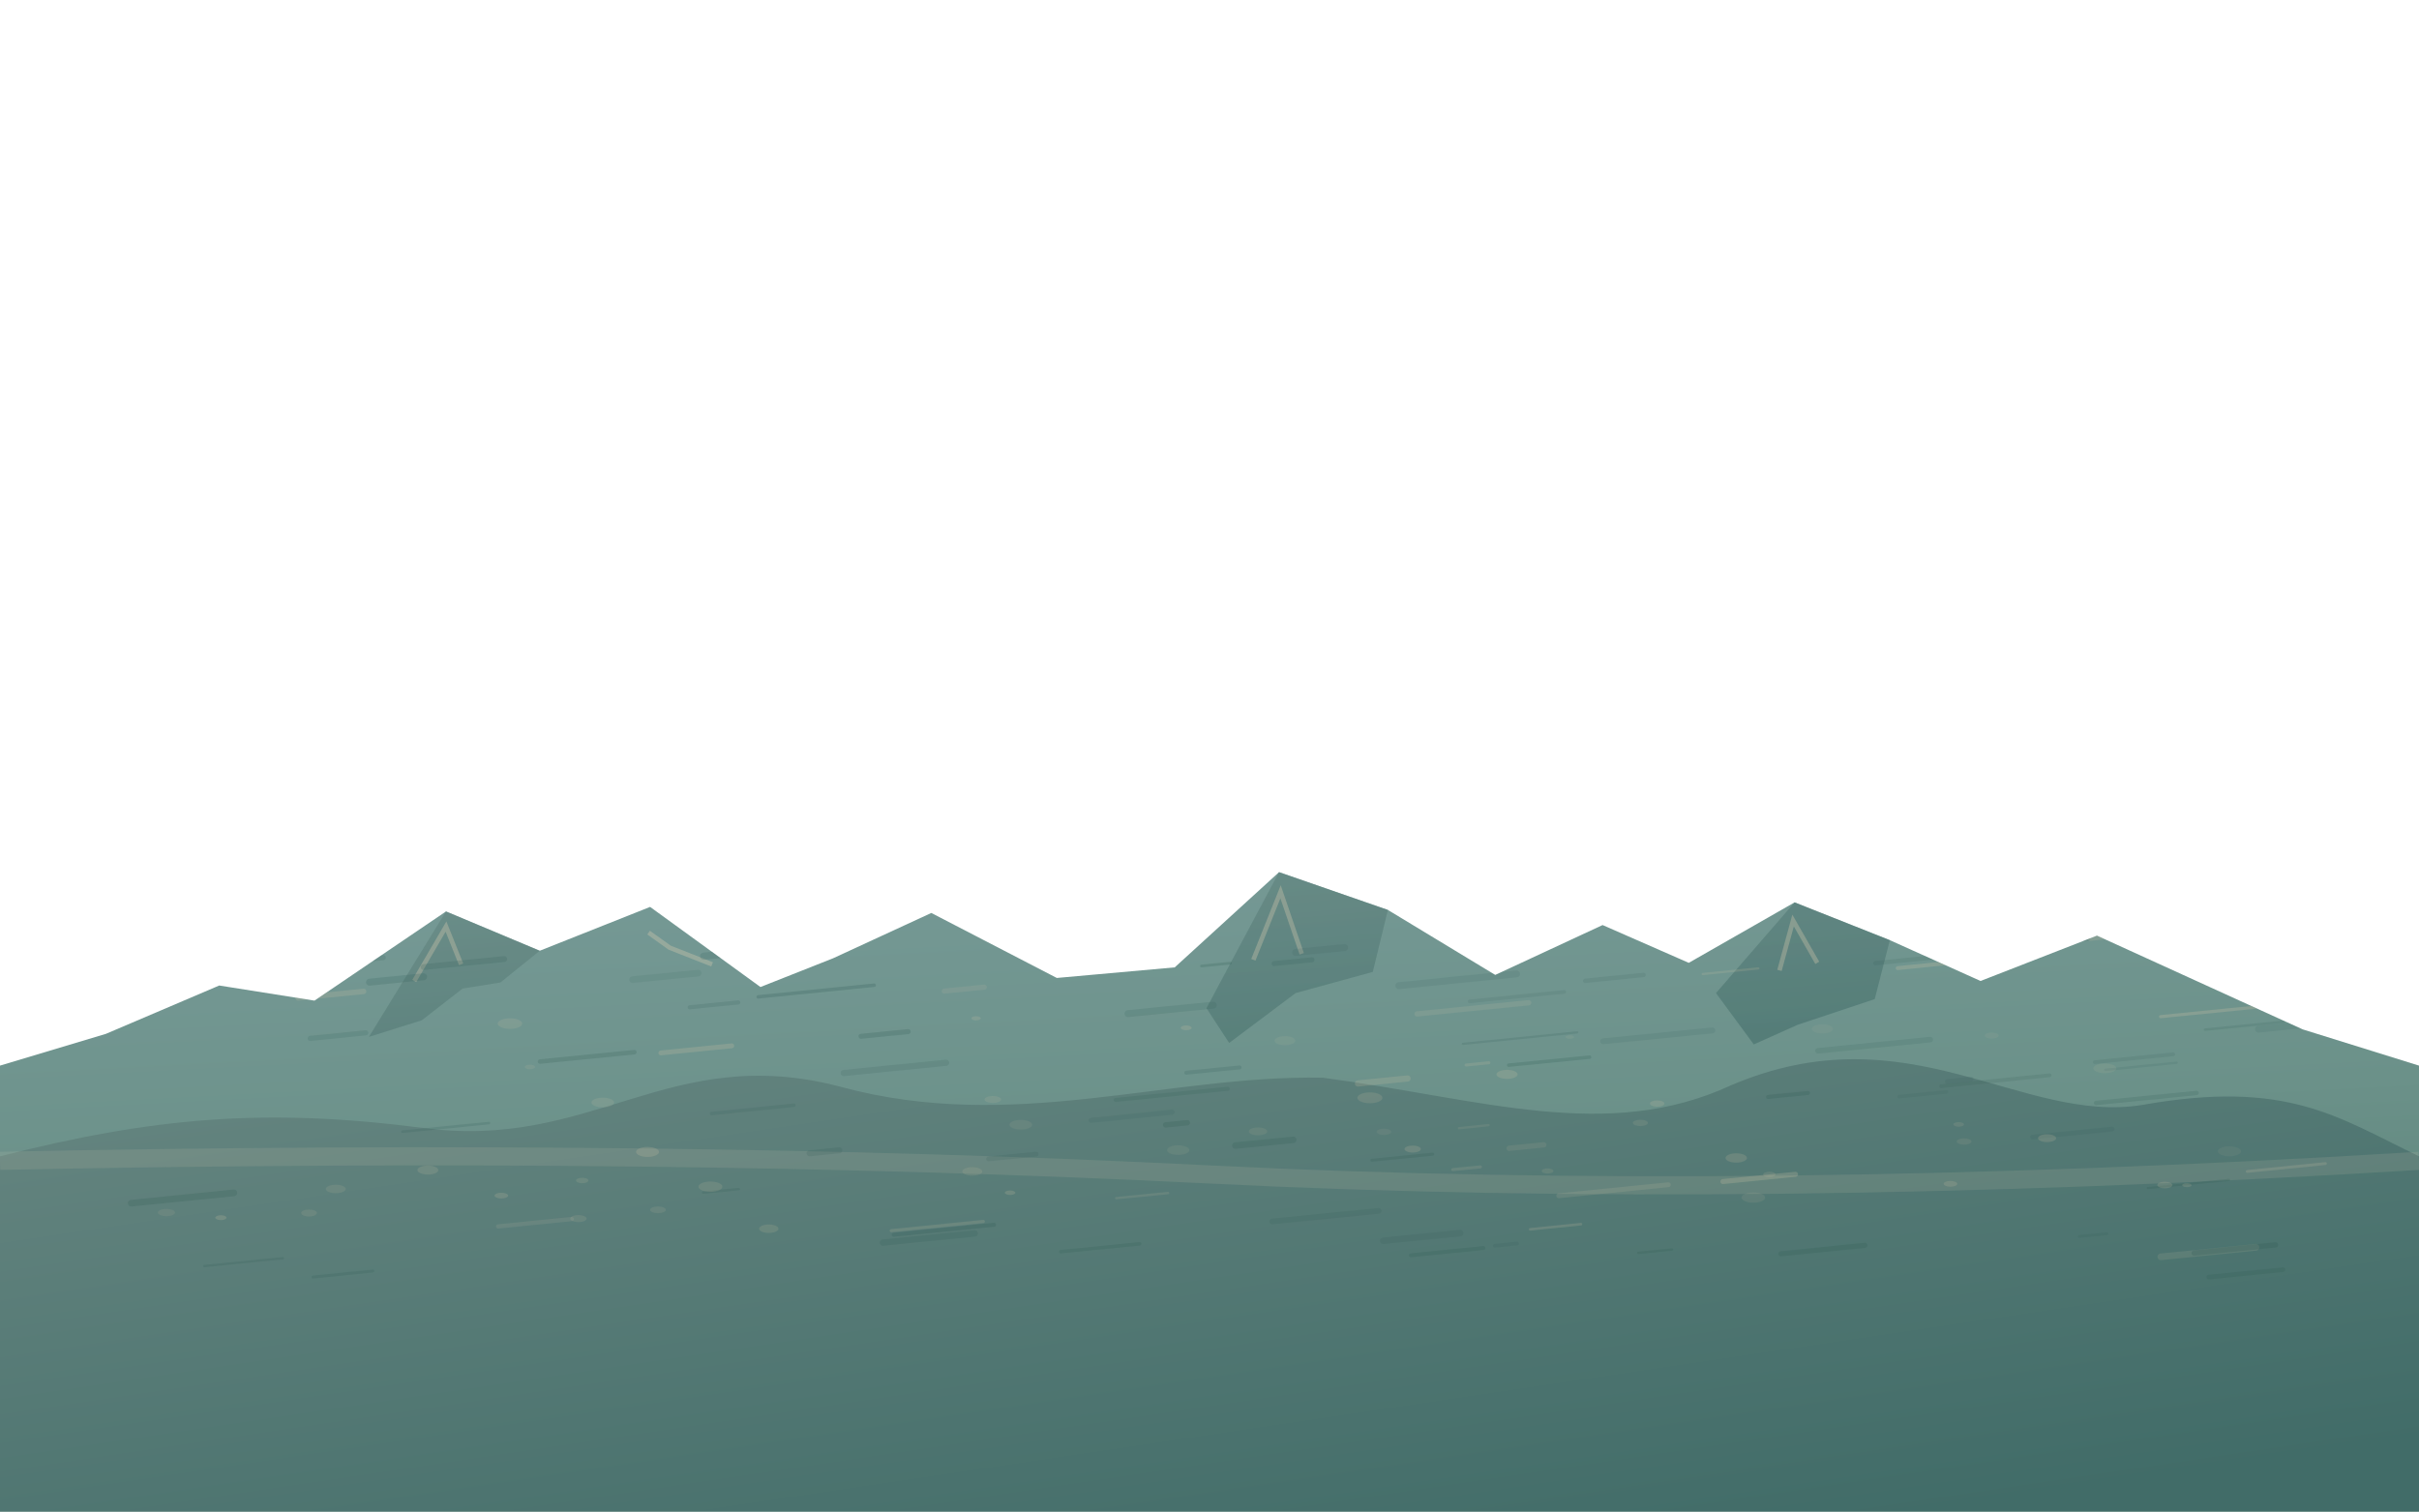
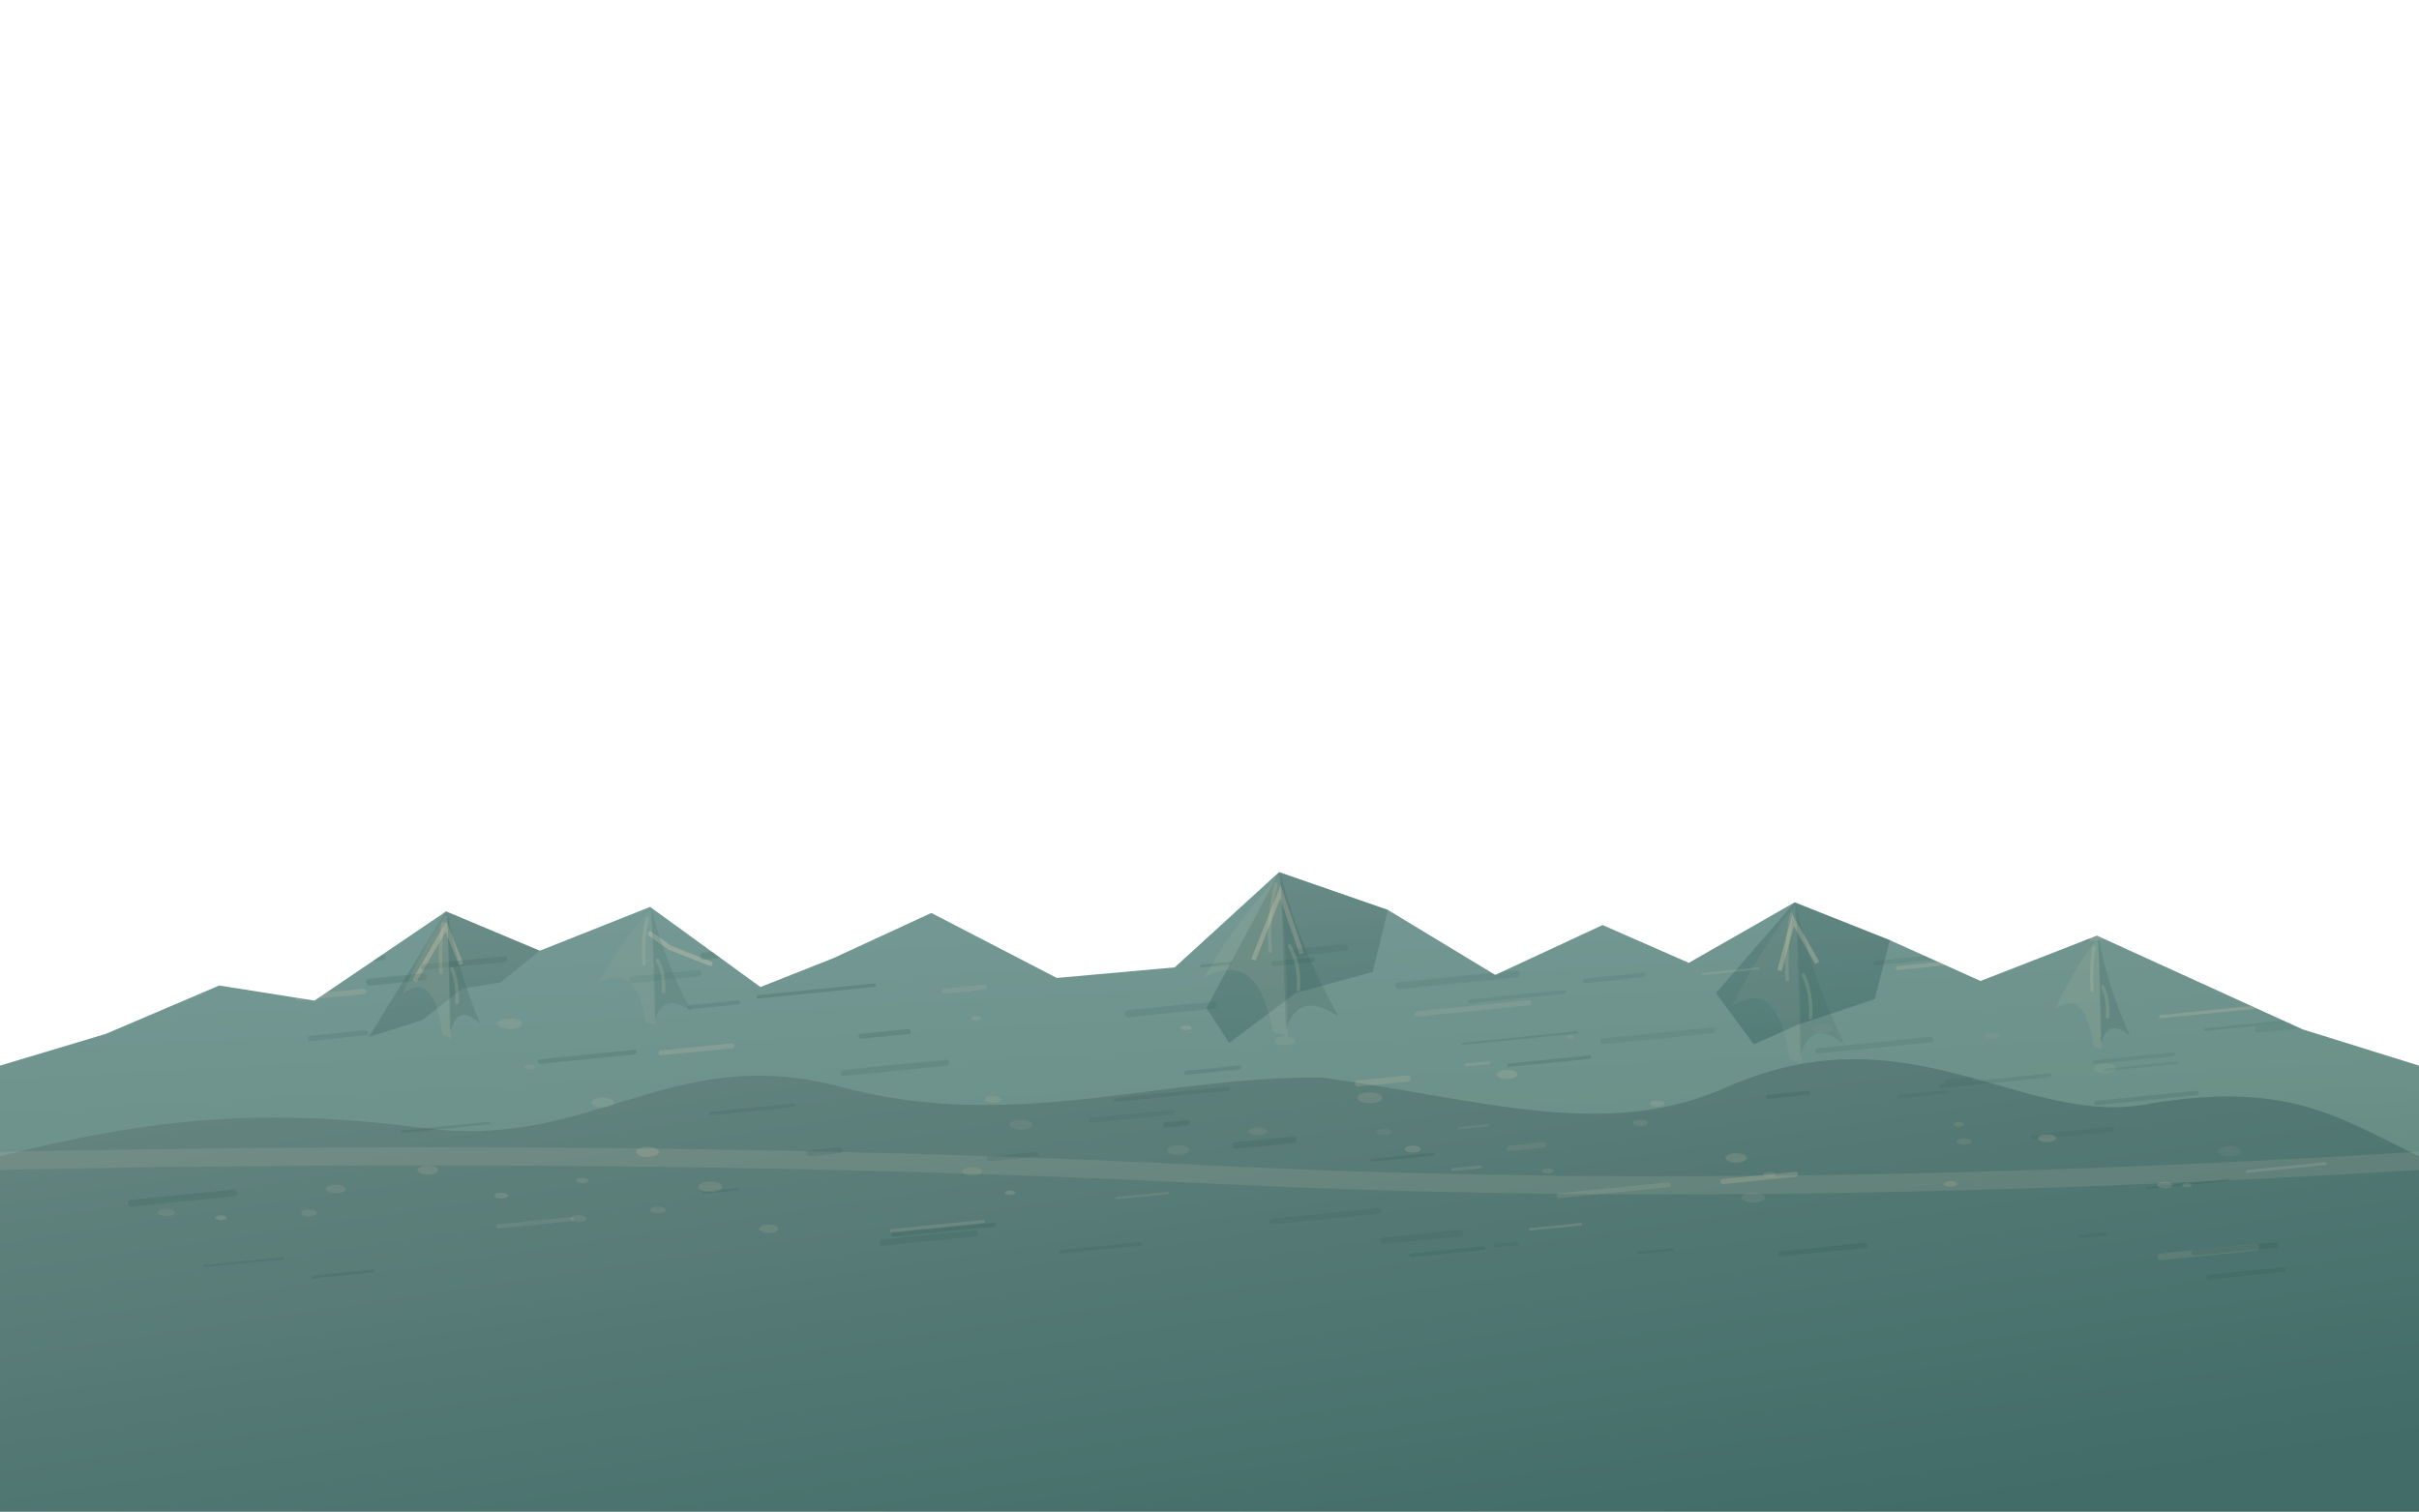
<svg xmlns="http://www.w3.org/2000/svg" width="1600" height="1000" viewBox="0 0 1600 1000" role="img" aria-label="Dawn Valley V4 cinematic background art">
  <defs>
    <linearGradient id="mid" x1="0" y1="0" x2=".2" y2="1">
      <stop stop-color="#779a97" />
      <stop offset=".5" stop-color="#6b9189" />
      <stop offset="1" stop-color="#557d73" />
    </linearGradient>
    <linearGradient id="midSh" x1="0" y1="0" x2=".8" y2="1">
      <stop stop-color="#678681" />
      <stop offset="1" stop-color="#416c68" />
    </linearGradient>
    <clipPath id="clip-rock-mid">
      <path d="M0 705 L70 684 L145 652 L208 662 L295 603 L357 629 L430 600 L503 653 L551 634 L616 604 L699 647 L777 640 L846 577 L918 602 L989 645 L1060 612 L1117 637 L1187 597 L1250 622 L1310 649 L1387 619 L1455 650 L1523 681 L1600 705 L1600 1000 L0 1000Z" />
    </clipPath>
  </defs>
  <path d="M0 705 L70 684 L145 652 L208 662 L295 603 L357 629 L430 600 L503 653 L551 634 L616 604 L699 647 L777 640 L846 577 L918 602 L989 645 L1060 612 L1117 637 L1187 597 L1250 622 L1310 649 L1387 619 L1455 650 L1523 681 L1600 705 L1600 1000 L0 1000Z" fill="url(#mid)" />
  <path d="M295 603 L357 629 L331 650 L306 654 L279 675 L244 686Z M846 577 L918 602 L908 643 L857 657 L813 690 L798 667Z M1187 597 L1250 622 L1240 661 L1189 678 L1160 691 L1135 657Z" fill="url(#midSh)" opacity=".54" />
  <path d="M274 649 L295 613 L305 638 M829 635 L847 590 L861 631 M1177 642 L1186 609 L1202 637 M429 617 L443 627 L471 638" fill="none" stroke="#e8d4b5" stroke-width="3" opacity=".3" />
  <path d="M0 765 C102 739 176 733 278 746 C392 762 442 689 556 719 C670 750 772 711 875 713 C980 727 1063 756 1145 718 C1262 668 1337 744 1417 731 C1513 714 1546 739 1600 765 L1600 1000 L0 1000Z" fill="url(#midSh)" />
  <path d="M0 768 Q440 759 800 777 T1600 768" fill="none" stroke="#e5d7bd" stroke-width="12" stroke-opacity=".12" />
  <g clip-path="url(#clip-rock-mid)">
    <path d="M898.2 716.8 l32.8 -3.3" fill="none" stroke="#d4c6a7" stroke-width="4.1" stroke-opacity="0.19" stroke-linecap="round" />
    <path d="M244.4 649.8 l35.8 -3.6" fill="none" stroke="#315b55" stroke-width="4.6" stroke-opacity="0.20" stroke-linecap="round" />
    <path d="M997.9 704.7 l53.5 -5.3" fill="none" stroke="#315b55" stroke-width="2.3" stroke-opacity="0.22" stroke-linecap="round" />
    <path d="M1458.5 681.2 l52.1 -5.2" fill="none" stroke="#315b55" stroke-width="1.7" stroke-opacity="0.16" stroke-linecap="round" />
    <path d="M437.1 696.6 l46.9 -4.7" fill="none" stroke="#d4c6a7" stroke-width="3.2" stroke-opacity="0.22" stroke-linecap="round" />
    <path d="M456.2 666.4 l32.1 -3.2" fill="none" stroke="#315b55" stroke-width="2.7" stroke-opacity="0.17" stroke-linecap="round" />
    <path d="M1202.5 695.2 l74.2 -7.4" fill="none" stroke="#315b55" stroke-width="3.7" stroke-opacity="0.14" stroke-linecap="round" />
    <path d="M1305.5 628.0 l75.2 -7.5" fill="none" stroke="#315b55" stroke-width="3.9" stroke-opacity="0.19" stroke-linecap="round" />
    <path d="M998.2 759.7 l22.9 -2.3" fill="none" stroke="#d4c6a7" stroke-width="3.5" stroke-opacity="0.11" stroke-linecap="round" />
    <path d="M194.7 639.5 l58.8 -5.9" fill="none" stroke="#315b55" stroke-width="3.4" stroke-opacity="0.16" stroke-linecap="round" />
    <path d="M794.7 639.1 l19.2 -1.9" fill="none" stroke="#315b55" stroke-width="1.8" stroke-opacity="0.22" stroke-linecap="round" />
    <path d="M1240.5 637.2 l77.2 -7.7" fill="none" stroke="#315b55" stroke-width="2.9" stroke-opacity="0.14" stroke-linecap="round" />
    <path d="M1139.6 781.7 l48.0 -4.8" fill="none" stroke="#d4c6a7" stroke-width="3.3" stroke-opacity="0.23" stroke-linecap="round" />
    <path d="M207.0 844.9 l39.6 -4.0" fill="none" stroke="#315b55" stroke-width="2.0" stroke-opacity="0.19" stroke-linecap="round" />
    <path d="M701.6 828.1 l52.2 -5.2" fill="none" stroke="#315b55" stroke-width="2.3" stroke-opacity="0.21" stroke-linecap="round" />
    <path d="M1493.8 680.9 l42.6 -4.3" fill="none" stroke="#315b55" stroke-width="4.5" stroke-opacity="0.12" stroke-linecap="round" />
    <path d="M1382.5 620.7 l43.7 -4.4" fill="none" stroke="#d4c6a7" stroke-width="3.4" stroke-opacity="0.20" stroke-linecap="round" />
    <path d="M771.0 744.2 l14.3 -1.4" fill="none" stroke="#315b55" stroke-width="3.6" stroke-opacity="0.23" stroke-linecap="round" />
    <path d="M584.0 822.1 l60.7 -6.1" fill="none" stroke="#315b55" stroke-width="4.2" stroke-opacity="0.18" stroke-linecap="round" />
    <path d="M784.6 709.7 l35.3 -3.5" fill="none" stroke="#315b55" stroke-width="2.6" stroke-opacity="0.18" stroke-linecap="round" />
    <path d="M189.9 653.2 l29.1 -2.9" fill="none" stroke="#d4c6a7" stroke-width="4.2" stroke-opacity="0.19" stroke-linecap="round" />
    <path d="M1386.4 729.7 l66.5 -6.6" fill="none" stroke="#315b55" stroke-width="2.9" stroke-opacity="0.19" stroke-linecap="round" />
    <path d="M501.5 659.5 l76.7 -7.7" fill="none" stroke="#315b55" stroke-width="2.3" stroke-opacity="0.24" stroke-linecap="round" />
    <path d="M569.5 685.6 l31.2 -3.1" fill="none" stroke="#315b55" stroke-width="3.3" stroke-opacity="0.23" stroke-linecap="round" />
    <path d="M965.0 746.4 l19.6 -2.0" fill="none" stroke="#d4c6a7" stroke-width="1.5" stroke-opacity="0.11" stroke-linecap="round" />
    <path d="M933.2 830.5 l48.0 -4.8" fill="none" stroke="#315b55" stroke-width="2.6" stroke-opacity="0.22" stroke-linecap="round" />
    <path d="M817.1 757.9 l38.3 -3.8" fill="none" stroke="#315b55" stroke-width="4.3" stroke-opacity="0.23" stroke-linecap="round" />
    <path d="M486.7 614.4 l57.7 -5.8" fill="none" stroke="#315b55" stroke-width="2.0" stroke-opacity="0.15" stroke-linecap="round" />
    <path d="M1429.2 831.5 l63.0 -6.3" fill="none" stroke="#d4c6a7" stroke-width="4.4" stroke-opacity="0.13" stroke-linecap="round" />
    <path d="M1451.3 829.0 l53.8 -5.4" fill="none" stroke="#315b55" stroke-width="3.5" stroke-opacity="0.24" stroke-linecap="round" />
    <path d="M280.2 639.8 l53.3 -5.3" fill="none" stroke="#315b55" stroke-width="3.9" stroke-opacity="0.19" stroke-linecap="round" />
    <path d="M1083.6 828.9 l22.3 -2.2" fill="none" stroke="#315b55" stroke-width="1.6" stroke-opacity="0.21" stroke-linecap="round" />
    <path d="M197.2 660.2 l43.3 -4.3" fill="none" stroke="#d4c6a7" stroke-width="3.6" stroke-opacity="0.19" stroke-linecap="round" />
    <path d="M1496.9 632.1 l51.2 -5.1" fill="none" stroke="#315b55" stroke-width="4.5" stroke-opacity="0.21" stroke-linecap="round" />
    <path d="M842.7 637.5 l25.1 -2.5" fill="none" stroke="#315b55" stroke-width="3.3" stroke-opacity="0.19" stroke-linecap="round" />
    <path d="M653.9 766.7 l31.4 -3.1" fill="none" stroke="#315b55" stroke-width="3.2" stroke-opacity="0.15" stroke-linecap="round" />
    <path d="M937.3 670.8 l73.8 -7.4" fill="none" stroke="#d4c6a7" stroke-width="3.5" stroke-opacity="0.14" stroke-linecap="round" />
    <path d="M721.7 741.2 l53.6 -5.4" fill="none" stroke="#315b55" stroke-width="3.4" stroke-opacity="0.12" stroke-linecap="round" />
    <path d="M746.1 670.6 l56.4 -5.6" fill="none" stroke="#315b55" stroke-width="4.6" stroke-opacity="0.16" stroke-linecap="round" />
    <path d="M86.8 796.0 l67.9 -6.8" fill="none" stroke="#315b55" stroke-width="4.4" stroke-opacity="0.23" stroke-linecap="round" />
    <path d="M1126.2 644.4 l36.8 -3.7" fill="none" stroke="#d4c6a7" stroke-width="1.5" stroke-opacity="0.16" stroke-linecap="round" />
    <path d="M558.1 709.9 l67.7 -6.8" fill="none" stroke="#315b55" stroke-width="4.1" stroke-opacity="0.15" stroke-linecap="round" />
    <path d="M418.4 648.1 l43.4 -4.3" fill="none" stroke="#315b55" stroke-width="4.4" stroke-opacity="0.11" stroke-linecap="round" />
    <path d="M1256.2 725.5 l31.2 -3.1" fill="none" stroke="#315b55" stroke-width="2.4" stroke-opacity="0.11" stroke-linecap="round" />
    <path d="M1486.4 775.0 l51.7 -5.2" fill="none" stroke="#d4c6a7" stroke-width="1.9" stroke-opacity="0.18" stroke-linecap="round" />
    <path d="M465.4 632.6 l16.5 -1.6" fill="none" stroke="#315b55" stroke-width="4.7" stroke-opacity="0.18" stroke-linecap="round" />
    <path d="M205.2 687.0 l36.7 -3.7" fill="none" stroke="#315b55" stroke-width="3.4" stroke-opacity="0.16" stroke-linecap="round" />
    <path d="M841.5 808.1 l70.4 -7.0" fill="none" stroke="#315b55" stroke-width="3.8" stroke-opacity="0.15" stroke-linecap="round" />
    <path d="M624.6 655.7 l26.4 -2.6" fill="none" stroke="#d4c6a7" stroke-width="3.4" stroke-opacity="0.12" stroke-linecap="round" />
    <path d="M1060.4 688.9 l72.2 -7.2" fill="none" stroke="#315b55" stroke-width="3.9" stroke-opacity="0.12" stroke-linecap="round" />
    <path d="M1177.9 829.5 l55.6 -5.6" fill="none" stroke="#315b55" stroke-width="3.4" stroke-opacity="0.23" stroke-linecap="round" />
    <path d="M972.1 662.5 l62.6 -6.3" fill="none" stroke="#315b55" stroke-width="2.4" stroke-opacity="0.12" stroke-linecap="round" />
    <path d="M960.9 773.8 l18.3 -1.8" fill="none" stroke="#d4c6a7" stroke-width="2.0" stroke-opacity="0.14" stroke-linecap="round" />
    <path d="M266.2 748.7 l57.2 -5.7" fill="none" stroke="#315b55" stroke-width="1.7" stroke-opacity="0.18" stroke-linecap="round" />
    <path d="M737.9 727.7 l74.2 -7.4" fill="none" stroke="#315b55" stroke-width="2.7" stroke-opacity="0.17" stroke-linecap="round" />
    <path d="M914.9 820.9 l50.9 -5.1" fill="none" stroke="#315b55" stroke-width="4.3" stroke-opacity="0.15" stroke-linecap="round" />
    <path d="M329.5 811.4 l48.7 -4.9" fill="none" stroke="#d4c6a7" stroke-width="2.8" stroke-opacity="0.12" stroke-linecap="round" />
    <path d="M470.6 736.7 l54.5 -5.5" fill="none" stroke="#315b55" stroke-width="2.3" stroke-opacity="0.16" stroke-linecap="round" />
    <path d="M1420.6 786.0 l53.7 -5.4" fill="none" stroke="#315b55" stroke-width="1.4" stroke-opacity="0.23" stroke-linecap="round" />
    <path d="M967.6 690.6 l75.6 -7.6" fill="none" stroke="#315b55" stroke-width="1.5" stroke-opacity="0.17" stroke-linecap="round" />
    <path d="M1031.0 791.1 l72.5 -7.3" fill="none" stroke="#d4c6a7" stroke-width="3.2" stroke-opacity="0.14" stroke-linecap="round" />
    <path d="M1287.9 715.5 l15.9 -1.6" fill="none" stroke="#315b55" stroke-width="3.1" stroke-opacity="0.13" stroke-linecap="round" />
    <path d="M591.1 816.9 l66.4 -6.6" fill="none" stroke="#315b55" stroke-width="2.6" stroke-opacity="0.24" stroke-linecap="round" />
    <path d="M1283.9 718.6 l71.8 -7.2" fill="none" stroke="#315b55" stroke-width="2.5" stroke-opacity="0.15" stroke-linecap="round" />
    <path d="M738.3 792.7 l34.3 -3.4" fill="none" stroke="#d4c6a7" stroke-width="1.6" stroke-opacity="0.13" stroke-linecap="round" />
    <path d="M465.1 789.0 l23.5 -2.3" fill="none" stroke="#315b55" stroke-width="1.7" stroke-opacity="0.18" stroke-linecap="round" />
    <path d="M925.2 652.1 l77.9 -7.8" fill="none" stroke="#315b55" stroke-width="4.6" stroke-opacity="0.12" stroke-linecap="round" />
    <path d="M135.2 837.6 l51.9 -5.2" fill="none" stroke="#315b55" stroke-width="1.6" stroke-opacity="0.18" stroke-linecap="round" />
    <path d="M589.5 814.2 l60.9 -6.1" fill="none" stroke="#d4c6a7" stroke-width="2.1" stroke-opacity="0.16" stroke-linecap="round" />
    <path d="M1344.4 752.3 l52.6 -5.3" fill="none" stroke="#315b55" stroke-width="3.2" stroke-opacity="0.13" stroke-linecap="round" />
    <path d="M357.2 702.3 l62.4 -6.2" fill="none" stroke="#315b55" stroke-width="3.0" stroke-opacity="0.21" stroke-linecap="round" />
    <path d="M1385.5 702.7 l51.9 -5.2" fill="none" stroke="#315b55" stroke-width="2.5" stroke-opacity="0.13" stroke-linecap="round" />
    <path d="M1012.1 813.3 l33.6 -3.4" fill="none" stroke="#d4c6a7" stroke-width="1.7" stroke-opacity="0.18" stroke-linecap="round" />
    <path d="M1169.5 725.7 l26.3 -2.6" fill="none" stroke="#315b55" stroke-width="2.7" stroke-opacity="0.23" stroke-linecap="round" />
    <path d="M176.8 617.0 l19.6 -2.0" fill="none" stroke="#315b55" stroke-width="4.4" stroke-opacity="0.23" stroke-linecap="round" />
    <path d="M1048.5 648.9 l38.6 -3.9" fill="none" stroke="#315b55" stroke-width="2.9" stroke-opacity="0.13" stroke-linecap="round" />
    <path d="M1429.1 672.6 l71.0 -7.1" fill="none" stroke="#d4c6a7" stroke-width="2.1" stroke-opacity="0.24" stroke-linecap="round" />
    <path d="M907.4 767.6 l40.3 -4.0" fill="none" stroke="#315b55" stroke-width="2.0" stroke-opacity="0.21" stroke-linecap="round" />
    <path d="M857.0 630.1 l32.3 -3.2" fill="none" stroke="#315b55" stroke-width="4.6" stroke-opacity="0.13" stroke-linecap="round" />
    <path d="M988.7 824.2 l14.8 -1.5" fill="none" stroke="#315b55" stroke-width="2.5" stroke-opacity="0.13" stroke-linecap="round" />
    <path d="M969.7 704.6 l15.1 -1.5" fill="none" stroke="#d4c6a7" stroke-width="2.0" stroke-opacity="0.16" stroke-linecap="round" />
    <path d="M1461.0 844.9 l49.0 -4.9" fill="none" stroke="#315b55" stroke-width="3.1" stroke-opacity="0.21" stroke-linecap="round" />
    <path d="M1392.5 707.8 l47.2 -4.7" fill="none" stroke="#315b55" stroke-width="1.6" stroke-opacity="0.12" stroke-linecap="round" />
    <path d="M123.3 610.9 l36.9 -3.7" fill="none" stroke="#315b55" stroke-width="3.1" stroke-opacity="0.22" stroke-linecap="round" />
    <path d="M1255.2 640.5 l35.6 -3.6" fill="none" stroke="#d4c6a7" stroke-width="2.6" stroke-opacity="0.23" stroke-linecap="round" />
    <path d="M1375.3 818.0 l18.2 -1.8" fill="none" stroke="#315b55" stroke-width="1.9" stroke-opacity="0.15" stroke-linecap="round" />
    <path d="M535.5 763.0 l19.7 -2.0" fill="none" stroke="#315b55" stroke-width="4.0" stroke-opacity="0.17" stroke-linecap="round" />
    <ellipse cx="1170.3" cy="777.0" rx="4.1" ry="1.8" fill="#d3c3a4" opacity="0.14" />
    <ellipse cx="1148.4" cy="766.1" rx="7.1" ry="3.1" fill="#d3c3a4" opacity="0.17" />
    <ellipse cx="350.5" cy="705.9" rx="3.4" ry="1.5" fill="#d3c3a4" opacity="0.11" />
    <ellipse cx="1431.9" cy="784.0" rx="5.0" ry="2.2" fill="#d3c3a4" opacity="0.17" />
    <ellipse cx="1295.5" cy="743.9" rx="3.5" ry="1.5" fill="#d3c3a4" opacity="0.13" />
    <ellipse cx="934.4" cy="760.2" rx="5.4" ry="2.3" fill="#d3c3a4" opacity="0.18" />
    <ellipse cx="643.1" cy="775.0" rx="6.6" ry="2.8" fill="#d3c3a4" opacity="0.13" />
    <ellipse cx="645.6" cy="673.7" rx="3.1" ry="1.4" fill="#d3c3a4" opacity="0.17" />
    <ellipse cx="1290.1" cy="783.2" rx="4.5" ry="1.9" fill="#d3c3a4" opacity="0.17" />
    <ellipse cx="779.3" cy="760.9" rx="7.4" ry="3.2" fill="#d3c3a4" opacity="0.09" />
    <ellipse cx="146.1" cy="805.6" rx="3.7" ry="1.6" fill="#d3c3a4" opacity="0.20" />
    <ellipse cx="331.6" cy="791.0" rx="4.5" ry="1.9" fill="#d3c3a4" opacity="0.18" />
    <ellipse cx="469.9" cy="785.1" rx="7.9" ry="3.4" fill="#d3c3a4" opacity="0.15" />
    <ellipse cx="1023.6" cy="774.7" rx="3.9" ry="1.7" fill="#d3c3a4" opacity="0.12" />
    <ellipse cx="222.1" cy="786.6" rx="6.6" ry="2.8" fill="#d3c3a4" opacity="0.12" />
    <ellipse cx="1354.0" cy="753.0" rx="6.0" ry="2.6" fill="#d3c3a4" opacity="0.18" />
    <ellipse cx="656.7" cy="727.4" rx="5.5" ry="2.3" fill="#d3c3a4" opacity="0.13" />
    <ellipse cx="1474.6" cy="761.7" rx="7.7" ry="3.3" fill="#d3c3a4" opacity="0.07" />
    <ellipse cx="675.2" cy="744.1" rx="7.5" ry="3.2" fill="#d3c3a4" opacity="0.09" />
    <ellipse cx="110.1" cy="802.2" rx="5.7" ry="2.4" fill="#d3c3a4" opacity="0.10" />
    <ellipse cx="283.0" cy="774.1" rx="6.9" ry="3.0" fill="#d3c3a4" opacity="0.16" />
    <ellipse cx="1317.4" cy="685.1" rx="4.6" ry="2.0" fill="#d3c3a4" opacity="0.08" />
    <ellipse cx="996.8" cy="710.8" rx="7.0" ry="3.0" fill="#d3c3a4" opacity="0.19" />
    <ellipse cx="435.2" cy="800.4" rx="5.2" ry="2.2" fill="#d3c3a4" opacity="0.12" />
    <ellipse cx="428.3" cy="762.1" rx="7.6" ry="3.3" fill="#d3c3a4" opacity="0.20" />
    <ellipse cx="204.4" cy="802.5" rx="5.2" ry="2.3" fill="#d3c3a4" opacity="0.12" />
    <ellipse cx="1205.4" cy="680.7" rx="7.0" ry="3.0" fill="#d3c3a4" opacity="0.07" />
    <ellipse cx="849.9" cy="688.5" rx="6.9" ry="3.0" fill="#d3c3a4" opacity="0.09" />
    <ellipse cx="784.6" cy="680.0" rx="3.6" ry="1.6" fill="#d3c3a4" opacity="0.19" />
    <ellipse cx="337.3" cy="677.2" rx="8.1" ry="3.5" fill="#d3c3a4" opacity="0.15" />
    <ellipse cx="1392.2" cy="706.8" rx="7.6" ry="3.2" fill="#d3c3a4" opacity="0.10" />
    <ellipse cx="832.1" cy="748.5" rx="6.1" ry="2.6" fill="#d3c3a4" opacity="0.10" />
    <ellipse cx="915.4" cy="748.8" rx="4.8" ry="2.1" fill="#d3c3a4" opacity="0.08" />
    <ellipse cx="1096.1" cy="730.1" rx="4.8" ry="2.1" fill="#d3c3a4" opacity="0.17" />
    <ellipse cx="398.7" cy="729.4" rx="7.5" ry="3.2" fill="#d3c3a4" opacity="0.14" />
    <ellipse cx="382.6" cy="806.2" rx="5.4" ry="2.3" fill="#d3c3a4" opacity="0.13" />
    <ellipse cx="1038.3" cy="686.1" rx="2.8" ry="1.2" fill="#d3c3a4" opacity="0.09" />
    <ellipse cx="668.1" cy="789.1" rx="3.5" ry="1.5" fill="#d3c3a4" opacity="0.19" />
    <ellipse cx="385.1" cy="781.0" rx="4.1" ry="1.8" fill="#d3c3a4" opacity="0.14" />
    <ellipse cx="508.5" cy="812.9" rx="6.4" ry="2.8" fill="#d3c3a4" opacity="0.15" />
    <ellipse cx="1446.5" cy="784.1" rx="3.1" ry="1.3" fill="#d3c3a4" opacity="0.16" />
    <ellipse cx="1159.7" cy="792.3" rx="7.8" ry="3.4" fill="#d3c3a4" opacity="0.10" />
    <ellipse cx="1299.1" cy="755.2" rx="4.9" ry="2.1" fill="#d3c3a4" opacity="0.10" />
    <ellipse cx="906.1" cy="726.3" rx="8.3" ry="3.6" fill="#d3c3a4" opacity="0.16" />
    <ellipse cx="1085.0" cy="742.9" rx="5.0" ry="2.1" fill="#d3c3a4" opacity="0.12" />
  </g>
+   <g id="mid-rock-watercolor-facets" clip-path="url(#clip-rock-mid)">
+     <path d="M295 605 Q278.5 628.8 266.62 657.18       Q287.08 641.7 292.69 684.7       L298.3 687.28 Q297.64 630.52 295 605Z" fill="#c0c5a5" fill-opacity="0.130" />
+     <path d="M296 604 Q301.93 639.12 317.44 676.96        Q301.93 663.2 297.64 683.84Z" fill="#375e56" fill-opacity="0.210" />
+     <path d="M293 611 Q290.71 626.22 291.7 643.42        M298.96 640.84 q3.96 9.46 3.3 22.36" fill="none" stroke="#c0c5a5" stroke-opacity=".21" stroke-width="2.3" stroke-linecap="round" />
+     <path d="M430 602 Q410 624 395.6 650.4       Q420.4 636 427.2 676       L434 678.4 Q433.2 625.6 430 602Z" fill="#c0c5a5" fill-opacity="0.085" />
+     <path d="M431 601 Q438.4 633.6 457.2 668.8        Q438.4 656 433.2 675.2Z" fill="#375e56" fill-opacity="0.160" />
+     <path d="M428 608 Q424.8 621.6 426 637.6        M434.8 635.2 q4.8 8.8 4 20.8" fill="none" stroke="#c0c5a5" stroke-opacity=".21" stroke-width="2.3" stroke-linecap="round" />
+     <path d="M846 579 Q817 610.3 796.12 646.93       Q832.08 626.95 841.94 682.45       L851.8 685.78 Q850.64 612.52 846 579Z" fill="#c0c5a5" fill-opacity="0.130" />
+     <path d="M847 578 Q858.18 623.62 885.44 672.46        Q858.18 654.7 850.64 681.34Z" fill="#375e56" fill-opacity="0.210" />
+     <path d="M844 585 Q838.46 606.97 840.2 629.17        M852.96 625.84 q6.96 12.21 5.8 28.86" fill="none" stroke="#c0c5a5" stroke-opacity=".21" stroke-width="2.3" stroke-linecap="round" />
+     <path d="M1187 599 Q1163 629.7 1145.72 665.67       Q1175.48 646.05 1183.64 700.55       L1191.8 703.82 Q1190.84 631.88 1187 599Z" fill="#c0c5a5" fill-opacity="0.085" />
+     <path d="M1188 598 Q1197.08 642.78 1219.64 690.74        Q1197.08 673.3 1190.84 699.46Z" fill="#375e56" fill-opacity="0.160" />
+     <path d="M1185 605 Q1180.76 626.43 1182.2 648.23        M1192.76 644.96 q5.76 11.99 4.8 28.34" fill="none" stroke="#c0c5a5" stroke-opacity=".21" stroke-width="2.3" stroke-linecap="round" />
+     <path d="M1387 621 Q1371 642.1 1359.48 667.51       Q1379.32 653.65 1384.76 692.15       L1390.2 694.46 Q1389.56 643.64 1387 621Z" fill="#c0c5a5" fill-opacity="0.130" />
+     <path d="M1388 620 Q1393.72 651.34 1408.76 685.22        Q1393.72 672.9 1389.56 691.38Z" fill="#375e56" fill-opacity="0.210" />
+     <path d="M1385 627 Q1382.84 639.79 1383.8 655.19        M1390.84 652.88 q3.84 8.47 3.2 20.02" fill="none" stroke="#c0c5a5" stroke-opacity=".21" stroke-width="2.3" stroke-linecap="round" />
+   </g>
</svg>
